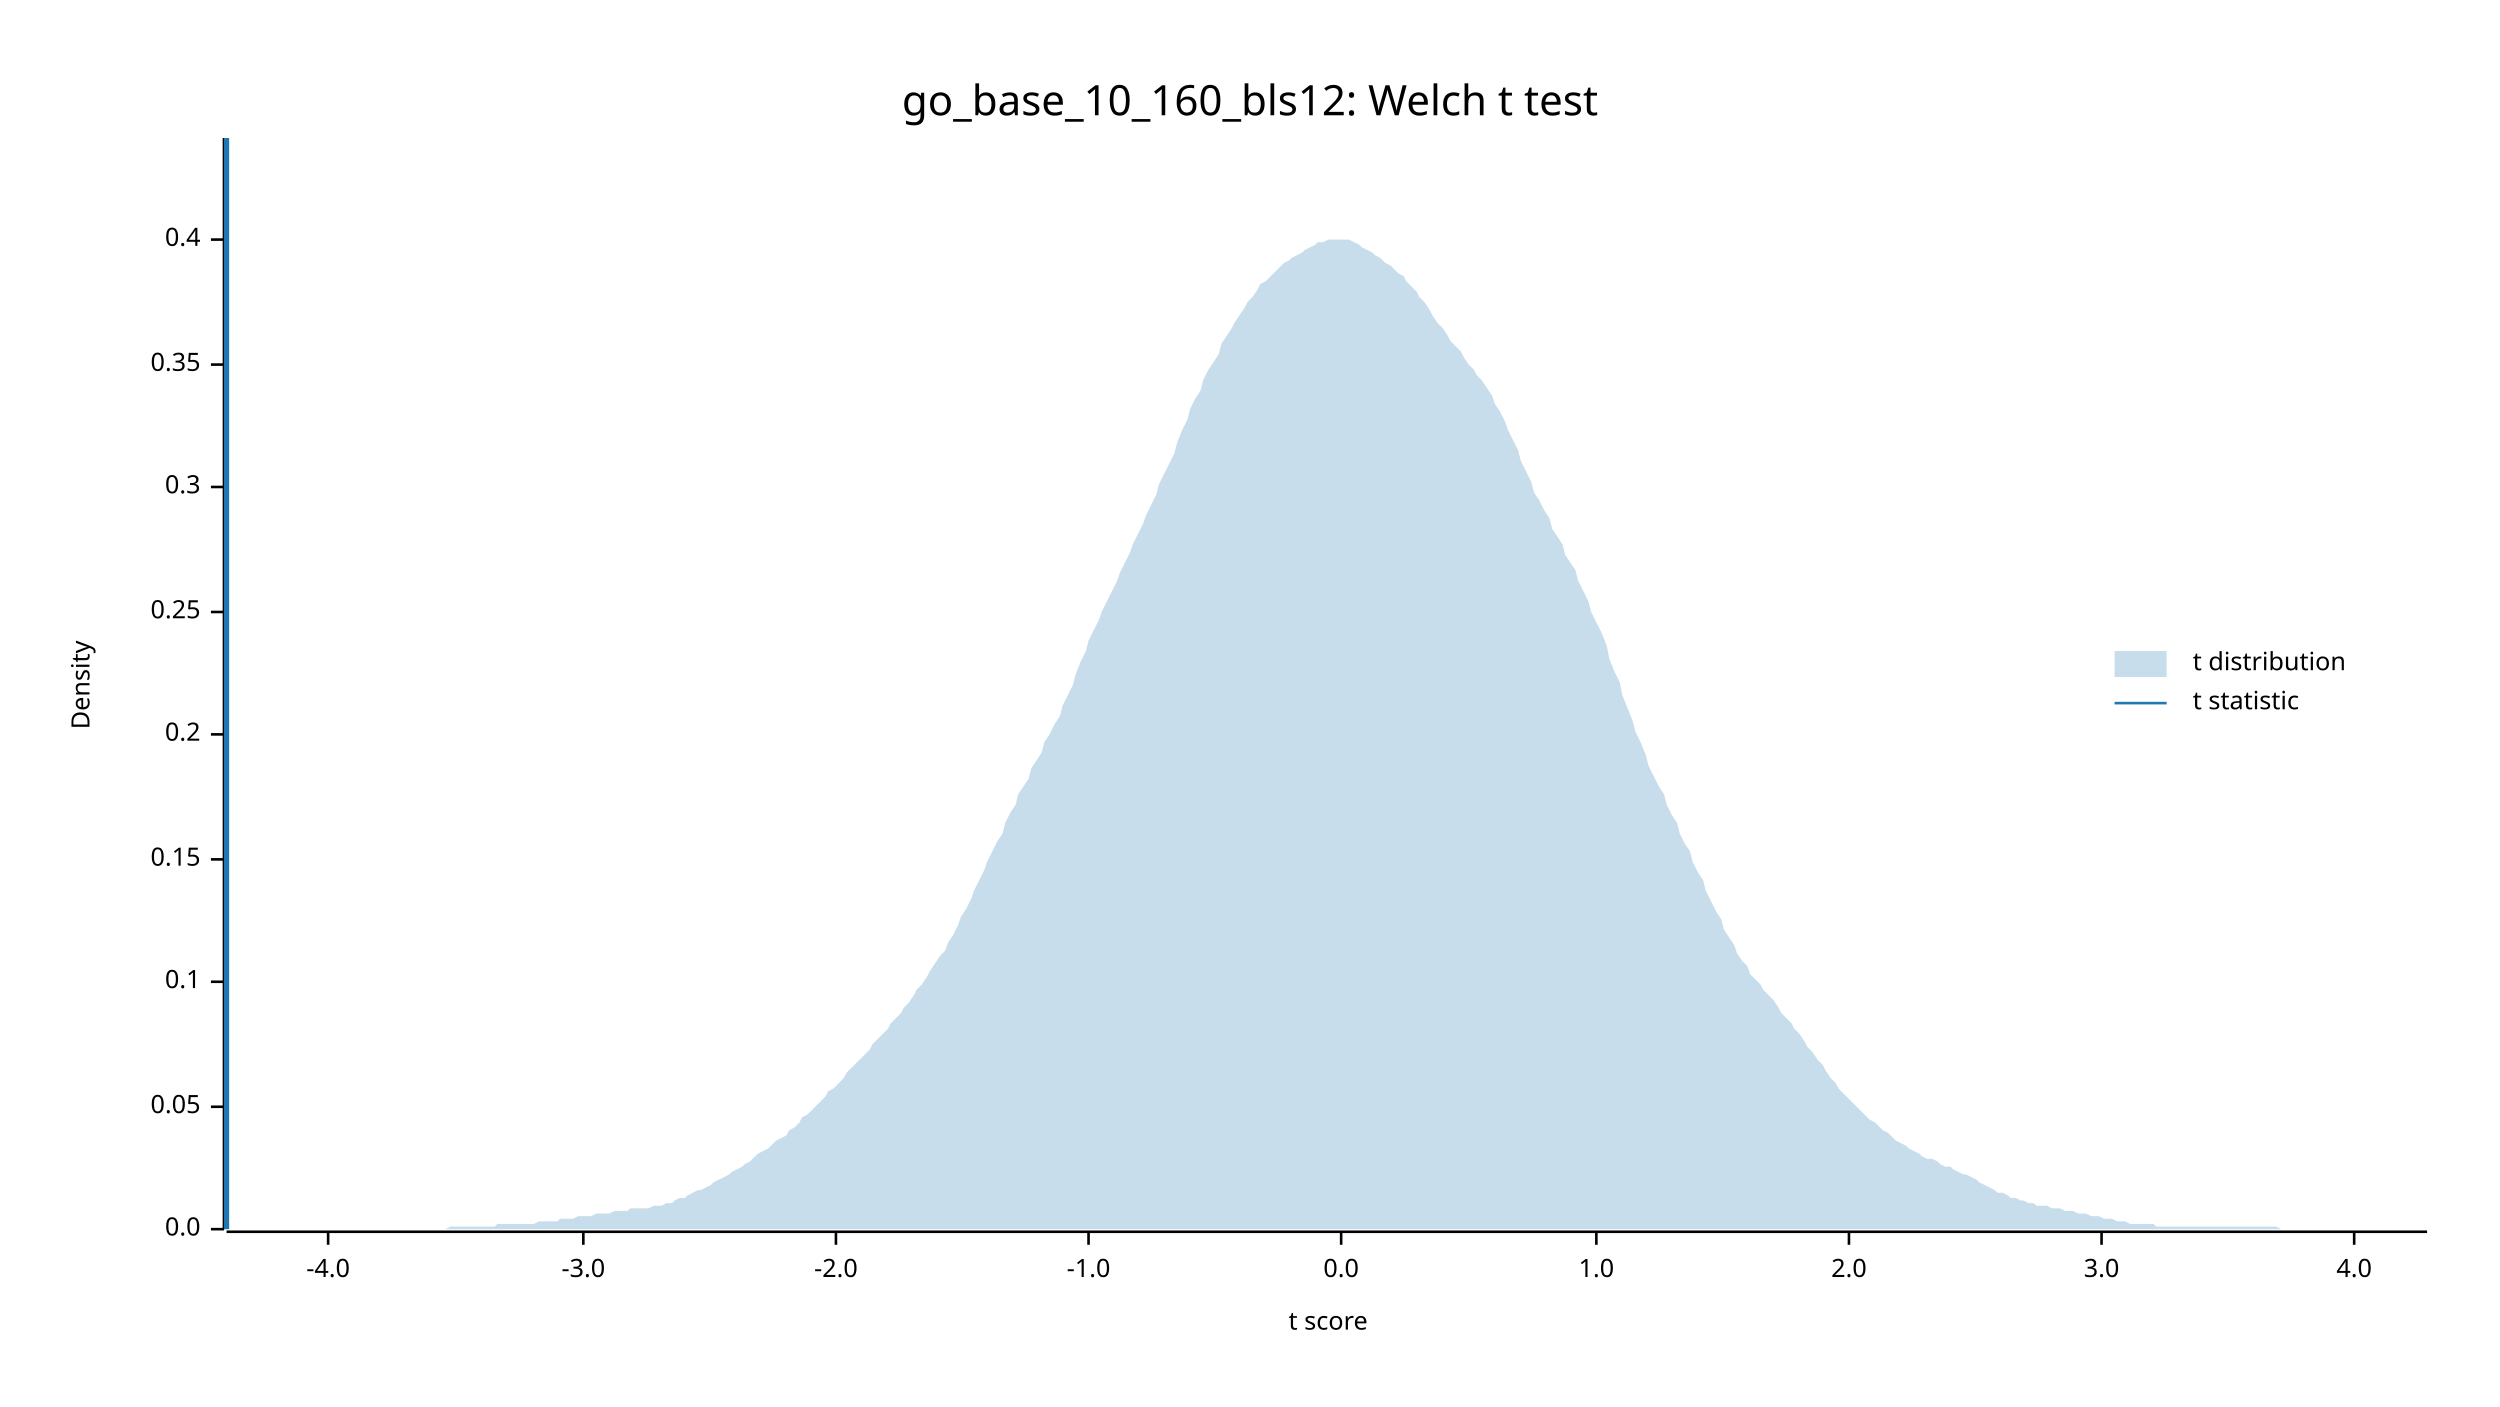
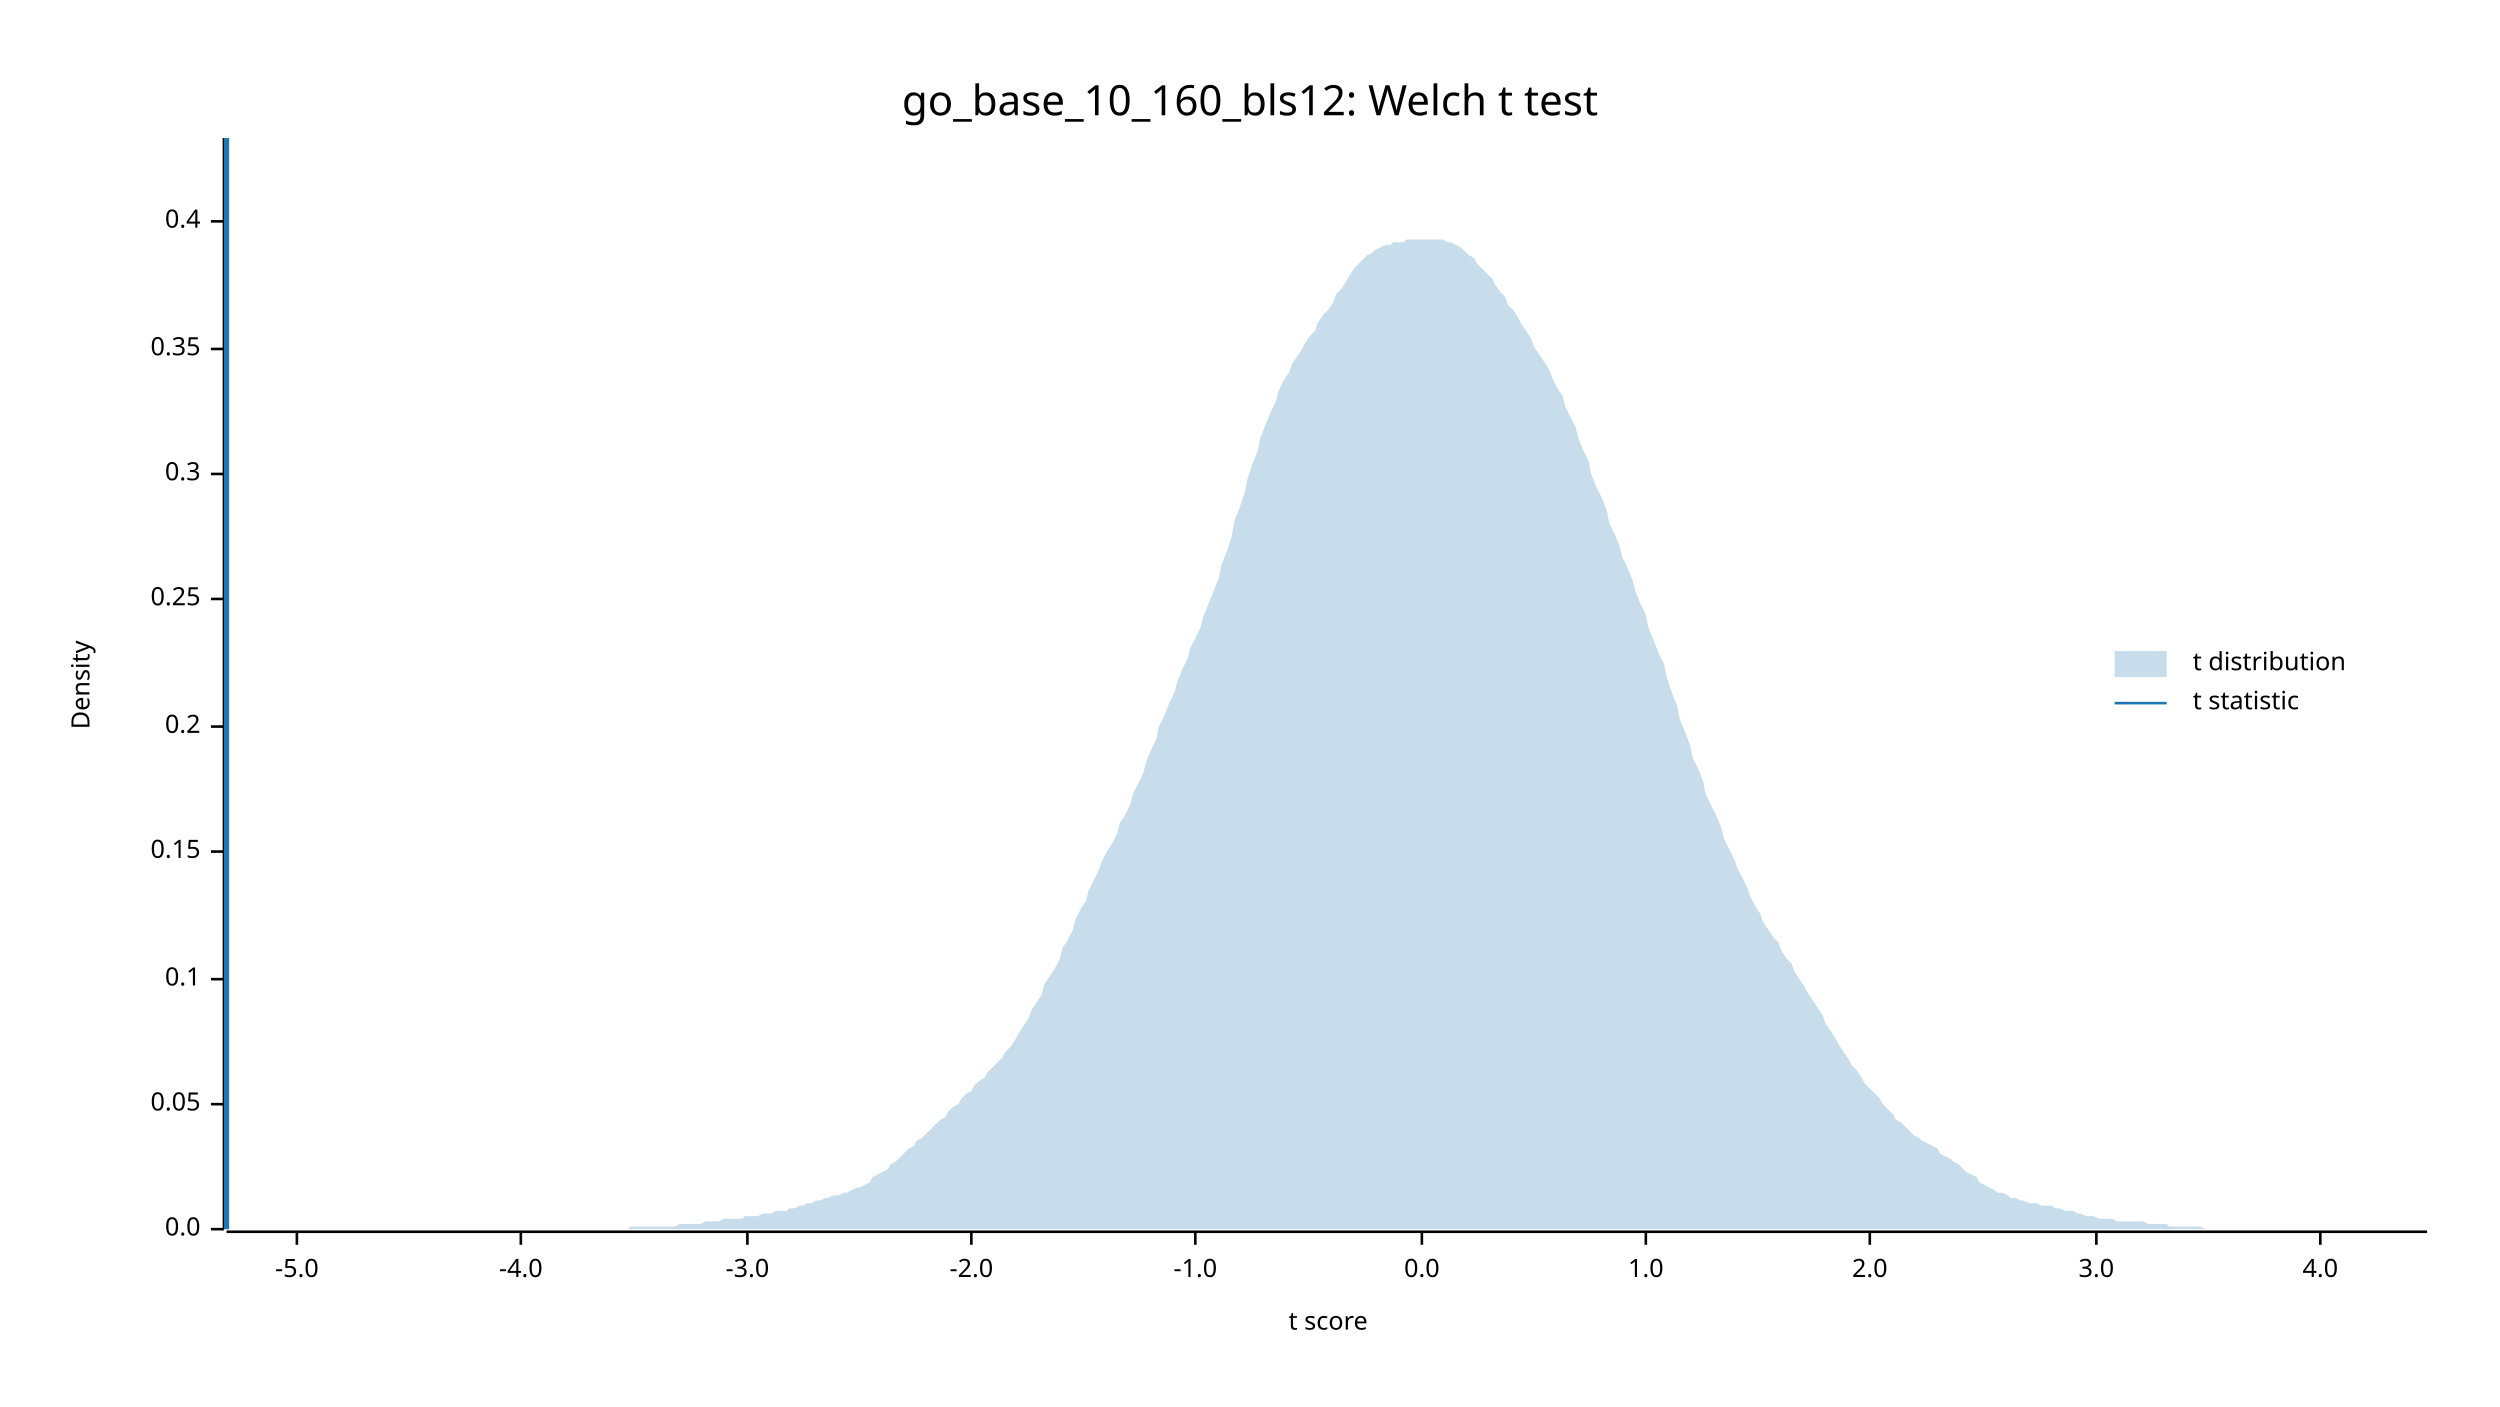
<svg xmlns="http://www.w3.org/2000/svg" width="960" height="540" viewBox="0 0 960 540">
  <text x="480" y="32" dy="0.76em" text-anchor="middle" font-family="sans-serif" font-size="16.129" opacity="1" fill="#000000">
go_base_10_160_bls12: Welch t test
</text>
  <text x="27" y="263" dy="0.76em" text-anchor="middle" font-family="sans-serif" font-size="9.677" opacity="1" fill="#000000" transform="rotate(270, 27, 263)">
Density
</text>
  <text x="510" y="513" dy="-0.5ex" text-anchor="middle" font-family="sans-serif" font-size="9.677" opacity="1" fill="#000000">
t score
</text>
  <polyline fill="none" opacity="1" stroke="#000000" stroke-width="1" points="86,53 86,472 " />
  <text x="77" y="472" dy="0.5ex" text-anchor="end" font-family="sans-serif" font-size="9.677" opacity="1" fill="#000000">
0.0
</text>
  <polyline fill="none" opacity="1" stroke="#000000" stroke-width="1" points="81,472 86,472 " />
-   <text x="77" y="425" dy="0.5ex" text-anchor="end" font-family="sans-serif" font-size="9.677" opacity="1" fill="#000000">
+   <text x="77" y="424" dy="0.5ex" text-anchor="end" font-family="sans-serif" font-size="9.677" opacity="1" fill="#000000">
0.05
</text>
-   <polyline fill="none" opacity="1" stroke="#000000" stroke-width="1" points="81,425 86,425 " />
-   <text x="77" y="377" dy="0.5ex" text-anchor="end" font-family="sans-serif" font-size="9.677" opacity="1" fill="#000000">
+   <polyline fill="none" opacity="1" stroke="#000000" stroke-width="1" points="81,424 86,424 " />
+   <text x="77" y="376" dy="0.5ex" text-anchor="end" font-family="sans-serif" font-size="9.677" opacity="1" fill="#000000">
0.1
</text>
-   <polyline fill="none" opacity="1" stroke="#000000" stroke-width="1" points="81,377 86,377 " />
-   <text x="77" y="330" dy="0.5ex" text-anchor="end" font-family="sans-serif" font-size="9.677" opacity="1" fill="#000000">
+   <polyline fill="none" opacity="1" stroke="#000000" stroke-width="1" points="81,376 86,376 " />
+   <text x="77" y="327" dy="0.5ex" text-anchor="end" font-family="sans-serif" font-size="9.677" opacity="1" fill="#000000">
0.15
</text>
-   <polyline fill="none" opacity="1" stroke="#000000" stroke-width="1" points="81,330 86,330 " />
-   <text x="77" y="282" dy="0.5ex" text-anchor="end" font-family="sans-serif" font-size="9.677" opacity="1" fill="#000000">
+   <polyline fill="none" opacity="1" stroke="#000000" stroke-width="1" points="81,327 86,327 " />
+   <text x="77" y="279" dy="0.5ex" text-anchor="end" font-family="sans-serif" font-size="9.677" opacity="1" fill="#000000">
0.2
</text>
-   <polyline fill="none" opacity="1" stroke="#000000" stroke-width="1" points="81,282 86,282 " />
-   <text x="77" y="235" dy="0.5ex" text-anchor="end" font-family="sans-serif" font-size="9.677" opacity="1" fill="#000000">
+   <polyline fill="none" opacity="1" stroke="#000000" stroke-width="1" points="81,279 86,279 " />
+   <text x="77" y="230" dy="0.5ex" text-anchor="end" font-family="sans-serif" font-size="9.677" opacity="1" fill="#000000">
0.25
</text>
-   <polyline fill="none" opacity="1" stroke="#000000" stroke-width="1" points="81,235 86,235 " />
-   <text x="77" y="187" dy="0.5ex" text-anchor="end" font-family="sans-serif" font-size="9.677" opacity="1" fill="#000000">
+   <polyline fill="none" opacity="1" stroke="#000000" stroke-width="1" points="81,230 86,230 " />
+   <text x="77" y="182" dy="0.5ex" text-anchor="end" font-family="sans-serif" font-size="9.677" opacity="1" fill="#000000">
0.3
</text>
-   <polyline fill="none" opacity="1" stroke="#000000" stroke-width="1" points="81,187 86,187 " />
-   <text x="77" y="140" dy="0.5ex" text-anchor="end" font-family="sans-serif" font-size="9.677" opacity="1" fill="#000000">
+   <polyline fill="none" opacity="1" stroke="#000000" stroke-width="1" points="81,182 86,182 " />
+   <text x="77" y="134" dy="0.5ex" text-anchor="end" font-family="sans-serif" font-size="9.677" opacity="1" fill="#000000">
0.35
</text>
-   <polyline fill="none" opacity="1" stroke="#000000" stroke-width="1" points="81,140 86,140 " />
-   <text x="77" y="92" dy="0.5ex" text-anchor="end" font-family="sans-serif" font-size="9.677" opacity="1" fill="#000000">
+   <polyline fill="none" opacity="1" stroke="#000000" stroke-width="1" points="81,134 86,134 " />
+   <text x="77" y="85" dy="0.5ex" text-anchor="end" font-family="sans-serif" font-size="9.677" opacity="1" fill="#000000">
0.4
</text>
-   <polyline fill="none" opacity="1" stroke="#000000" stroke-width="1" points="81,92 86,92 " />
+   <polyline fill="none" opacity="1" stroke="#000000" stroke-width="1" points="81,85 86,85 " />
  <polyline fill="none" opacity="1" stroke="#000000" stroke-width="1" points="87,473 932,473 " />
-   <text x="126" y="483" dy="0.76em" text-anchor="middle" font-family="sans-serif" font-size="9.677" opacity="1" fill="#000000">
+   <text x="114" y="483" dy="0.76em" text-anchor="middle" font-family="sans-serif" font-size="9.677" opacity="1" fill="#000000">
+ -5.0
+ </text>
+   <polyline fill="none" opacity="1" stroke="#000000" stroke-width="1" points="114,473 114,478 " />
+   <text x="200" y="483" dy="0.76em" text-anchor="middle" font-family="sans-serif" font-size="9.677" opacity="1" fill="#000000">
-4.0
</text>
-   <polyline fill="none" opacity="1" stroke="#000000" stroke-width="1" points="126,473 126,478 " />
-   <text x="224" y="483" dy="0.76em" text-anchor="middle" font-family="sans-serif" font-size="9.677" opacity="1" fill="#000000">
+   <polyline fill="none" opacity="1" stroke="#000000" stroke-width="1" points="200,473 200,478 " />
+   <text x="287" y="483" dy="0.76em" text-anchor="middle" font-family="sans-serif" font-size="9.677" opacity="1" fill="#000000">
-3.0
</text>
-   <polyline fill="none" opacity="1" stroke="#000000" stroke-width="1" points="224,473 224,478 " />
-   <text x="321" y="483" dy="0.76em" text-anchor="middle" font-family="sans-serif" font-size="9.677" opacity="1" fill="#000000">
+   <polyline fill="none" opacity="1" stroke="#000000" stroke-width="1" points="287,473 287,478 " />
+   <text x="373" y="483" dy="0.76em" text-anchor="middle" font-family="sans-serif" font-size="9.677" opacity="1" fill="#000000">
-2.0
</text>
-   <polyline fill="none" opacity="1" stroke="#000000" stroke-width="1" points="321,473 321,478 " />
-   <text x="418" y="483" dy="0.76em" text-anchor="middle" font-family="sans-serif" font-size="9.677" opacity="1" fill="#000000">
+   <polyline fill="none" opacity="1" stroke="#000000" stroke-width="1" points="373,473 373,478 " />
+   <text x="459" y="483" dy="0.76em" text-anchor="middle" font-family="sans-serif" font-size="9.677" opacity="1" fill="#000000">
-1.0
</text>
-   <polyline fill="none" opacity="1" stroke="#000000" stroke-width="1" points="418,473 418,478 " />
-   <text x="515" y="483" dy="0.76em" text-anchor="middle" font-family="sans-serif" font-size="9.677" opacity="1" fill="#000000">
+   <polyline fill="none" opacity="1" stroke="#000000" stroke-width="1" points="459,473 459,478 " />
+   <text x="546" y="483" dy="0.76em" text-anchor="middle" font-family="sans-serif" font-size="9.677" opacity="1" fill="#000000">
0.0
</text>
-   <polyline fill="none" opacity="1" stroke="#000000" stroke-width="1" points="515,473 515,478 " />
-   <text x="613" y="483" dy="0.76em" text-anchor="middle" font-family="sans-serif" font-size="9.677" opacity="1" fill="#000000">
+   <polyline fill="none" opacity="1" stroke="#000000" stroke-width="1" points="546,473 546,478 " />
+   <text x="632" y="483" dy="0.76em" text-anchor="middle" font-family="sans-serif" font-size="9.677" opacity="1" fill="#000000">
1.0
</text>
-   <polyline fill="none" opacity="1" stroke="#000000" stroke-width="1" points="613,473 613,478 " />
-   <text x="710" y="483" dy="0.76em" text-anchor="middle" font-family="sans-serif" font-size="9.677" opacity="1" fill="#000000">
+   <polyline fill="none" opacity="1" stroke="#000000" stroke-width="1" points="632,473 632,478 " />
+   <text x="718" y="483" dy="0.76em" text-anchor="middle" font-family="sans-serif" font-size="9.677" opacity="1" fill="#000000">
2.0
</text>
-   <polyline fill="none" opacity="1" stroke="#000000" stroke-width="1" points="710,473 710,478 " />
-   <text x="807" y="483" dy="0.76em" text-anchor="middle" font-family="sans-serif" font-size="9.677" opacity="1" fill="#000000">
+   <polyline fill="none" opacity="1" stroke="#000000" stroke-width="1" points="718,473 718,478 " />
+   <text x="805" y="483" dy="0.76em" text-anchor="middle" font-family="sans-serif" font-size="9.677" opacity="1" fill="#000000">
3.0
</text>
-   <polyline fill="none" opacity="1" stroke="#000000" stroke-width="1" points="807,473 807,478 " />
-   <text x="904" y="483" dy="0.76em" text-anchor="middle" font-family="sans-serif" font-size="9.677" opacity="1" fill="#000000">
+   <polyline fill="none" opacity="1" stroke="#000000" stroke-width="1" points="805,473 805,478 " />
+   <text x="891" y="483" dy="0.76em" text-anchor="middle" font-family="sans-serif" font-size="9.677" opacity="1" fill="#000000">
4.0
</text>
-   <polyline fill="none" opacity="1" stroke="#000000" stroke-width="1" points="904,473 904,478 " />
-   <polygon opacity="0.25" fill="#1F78B4" points="87,472 88,472 90,472 92,472 93,472 95,472 97,472 98,472 100,472 102,472 103,472 105,472 107,472 109,472 110,472 112,472 114,472 115,472 117,472 119,472 120,472 122,472 124,472 125,472 127,472 129,472 131,472 132,472 134,472 136,472 137,472 139,472 141,472 142,472 144,472 146,472 147,472 149,472 151,472 153,472 154,472 156,472 158,472 159,472 161,472 163,472 164,472 166,472 168,472 169,472 171,472 173,471 175,471 176,471 178,471 180,471 181,471 183,471 185,471 186,471 188,471 190,471 191,470 193,470 195,470 197,470 198,470 200,470 202,470 203,470 205,470 207,469 208,469 210,469 212,469 214,469 215,468 217,468 219,468 220,468 222,467 224,467 225,467 227,467 229,466 230,466 232,466 234,466 236,465 237,465 239,465 241,465 242,464 244,464 246,464 247,464 249,464 251,463 252,463 254,463 256,462 258,462 259,461 261,460 263,460 264,459 266,458 268,457 269,457 271,456 273,455 274,454 276,453 278,452 280,451 281,450 283,449 285,448 286,447 288,446 290,444 291,443 293,442 295,441 296,440 298,438 300,437 302,436 303,434 305,433 307,431 308,429 310,428 312,426 313,425 315,423 317,421 318,419 320,418 322,416 324,414 325,412 327,410 329,408 330,407 332,405 334,403 335,401 337,399 339,397 341,395 342,393 344,391 346,389 347,387 349,385 351,382 352,380 354,378 356,375 357,373 359,370 361,367 363,365 364,362 366,359 368,355 369,352 371,349 373,345 374,342 376,338 378,334 379,331 381,327 383,323 385,320 386,316 388,312 390,309 391,305 393,302 395,299 396,295 398,292 400,289 401,285 403,282 405,278 407,275 408,271 410,267 412,263 413,259 415,254 417,250 418,246 420,242 422,238 423,235 425,231 427,227 429,223 430,220 432,216 434,212 435,209 437,205 439,201 440,198 442,194 444,190 445,186 447,182 449,178 451,174 452,170 454,165 456,161 457,157 459,153 461,150 462,146 464,142 466,139 468,136 469,132 471,129 473,126 474,124 476,121 478,118 479,116 481,114 483,111 484,109 486,108 488,106 490,104 491,103 493,101 495,100 496,99 498,98 500,97 501,96 503,95 505,94 506,93 508,93 510,92 512,92 513,92 515,92 517,92 518,92 520,93 522,94 523,95 525,96 527,97 528,98 530,99 532,101 534,102 535,103 537,105 539,106 540,108 542,110 544,112 545,114 547,116 549,119 550,121 552,124 554,126 556,129 557,131 559,133 561,135 562,137 564,140 566,142 567,144 569,146 571,149 573,152 574,155 576,158 578,162 579,165 581,169 583,173 584,177 586,181 588,185 589,189 591,192 593,196 595,199 596,203 598,206 600,209 601,213 603,216 605,219 606,223 608,227 610,231 611,235 613,239 615,243 617,248 618,253 620,258 622,262 623,267 625,272 627,277 628,281 630,285 632,290 633,294 635,298 637,302 639,305 640,309 642,313 644,316 645,320 647,324 649,327 650,331 652,335 654,338 655,342 657,346 659,350 661,353 662,357 664,360 666,363 667,366 669,369 671,371 672,374 674,376 676,378 677,380 679,382 681,384 683,387 684,389 686,391 688,393 689,395 691,397 693,400 694,402 696,404 698,407 700,409 701,411 703,414 705,416 706,418 708,420 710,422 711,423 713,425 715,427 716,428 718,430 720,431 722,433 723,434 725,435 727,437 728,438 730,439 732,440 733,441 735,442 737,443 738,444 740,445 742,445 744,446 745,447 747,448 749,448 750,449 752,450 754,451 755,451 757,452 759,453 760,454 762,455 764,456 766,457 767,458 769,458 771,459 772,460 774,460 776,461 777,461 779,462 781,462 782,463 784,463 786,463 788,464 789,464 791,464 793,465 794,465 796,465 798,466 799,466 801,466 803,467 804,467 806,467 808,468 810,468 811,468 813,469 815,469 816,469 818,470 820,470 821,470 823,470 825,470 827,470 828,471 830,471 832,471 833,471 835,471 837,471 838,471 840,471 842,471 843,471 845,471 847,471 849,471 850,471 852,471 854,471 855,471 857,471 859,471 860,471 862,471 864,471 865,471 867,471 869,471 871,471 872,471 874,471 876,472 877,472 879,472 881,472 882,472 884,472 886,472 887,472 889,472 891,472 893,472 894,472 896,472 898,472 899,472 901,472 903,472 904,472 906,472 908,472 909,472 911,472 913,472 915,472 916,472 918,472 920,472 921,472 923,472 925,472 926,472 928,472 930,472 932,472 932,472 87,472 " />
+   <polyline fill="none" opacity="1" stroke="#000000" stroke-width="1" points="891,473 891,478 " />
+   <polygon opacity="0.25" fill="#1F78B4" points="87,472 88,472 90,472 92,472 93,472 95,472 97,472 98,472 100,472 102,472 103,472 105,472 107,472 109,472 110,472 112,472 114,472 115,472 117,472 119,472 120,472 122,472 124,472 125,472 127,472 129,472 131,472 132,472 134,472 136,472 137,472 139,472 141,472 142,472 144,472 146,472 147,472 149,472 151,472 153,472 154,472 156,472 158,472 159,472 161,472 163,472 164,472 166,472 168,472 169,472 171,472 173,472 175,472 176,472 178,472 180,472 181,472 183,472 185,472 186,472 188,472 190,472 191,472 193,472 195,472 197,472 198,472 200,472 202,472 203,472 205,472 207,472 208,472 210,472 212,472 214,472 215,472 217,472 219,472 220,472 222,472 224,472 225,472 227,472 229,472 230,472 232,472 234,472 236,472 237,472 239,472 241,472 242,471 244,471 246,471 247,471 249,471 251,471 252,471 254,471 256,471 258,471 259,471 261,470 263,470 264,470 266,470 268,470 269,470 271,469 273,469 274,469 276,469 278,468 280,468 281,468 283,468 285,468 286,467 288,467 290,467 291,467 293,466 295,466 296,466 298,465 300,465 302,465 303,464 305,464 307,463 308,463 310,462 312,462 313,461 315,461 317,460 318,460 320,459 322,459 324,458 325,458 327,457 329,456 330,456 332,455 334,454 335,452 337,451 339,450 341,449 342,447 344,446 346,444 347,443 349,441 351,440 352,438 354,437 356,435 357,434 359,432 361,430 363,429 364,427 366,425 368,424 369,422 371,420 373,419 374,417 376,415 378,414 379,412 381,410 383,408 385,406 386,404 388,402 390,399 391,397 393,394 395,391 396,388 398,385 400,382 401,378 403,375 405,372 407,368 408,364 410,361 412,357 413,353 415,349 417,346 418,342 420,338 422,334 423,331 425,327 427,324 429,320 430,316 432,313 434,309 435,305 437,301 439,297 440,293 442,288 444,284 445,279 447,275 449,270 451,266 452,262 454,257 456,253 457,249 459,245 461,241 462,237 464,232 466,227 468,222 469,217 471,212 473,206 474,200 476,195 478,189 479,184 481,178 483,173 484,168 486,163 488,158 490,154 491,150 493,146 495,143 496,140 498,137 500,134 501,132 503,129 505,127 506,124 508,121 510,119 512,116 513,113 515,111 517,108 518,106 520,103 522,101 523,100 525,98 527,97 528,96 530,95 532,94 534,94 535,93 537,93 539,93 540,92 542,92 544,92 545,92 547,92 549,92 550,92 552,92 554,92 556,93 557,93 559,94 561,95 562,96 564,98 566,99 567,101 569,103 571,105 573,107 574,109 576,112 578,114 579,117 581,119 583,122 584,124 586,127 588,130 589,133 591,136 593,139 595,142 596,145 598,149 600,152 601,156 603,160 605,164 606,168 608,173 610,177 611,182 613,187 615,191 617,196 618,201 620,205 622,210 623,214 625,218 627,223 628,227 630,232 632,236 633,241 635,246 637,251 639,255 640,260 642,266 644,271 645,276 647,281 649,286 650,291 652,295 654,300 655,305 657,309 659,313 661,318 662,322 664,326 666,330 667,333 669,337 671,341 672,344 674,348 676,351 677,354 679,357 681,360 683,362 684,365 686,368 688,370 689,373 691,376 693,379 694,381 696,384 698,387 700,390 701,393 703,396 705,399 706,401 708,404 710,407 711,409 713,411 715,414 716,416 718,418 720,420 722,422 723,424 725,426 727,428 728,430 730,431 732,433 733,434 735,436 737,437 738,438 740,439 742,440 744,441 745,443 747,444 749,445 750,446 752,447 754,449 755,450 757,451 759,452 760,454 762,455 764,456 766,457 767,458 769,458 771,459 772,460 774,460 776,461 777,461 779,462 781,462 782,462 784,463 786,463 788,463 789,464 791,464 793,465 794,465 796,465 798,466 799,466 801,467 803,467 804,467 806,468 808,468 810,468 811,468 813,469 815,469 816,469 818,469 820,469 821,469 823,469 825,470 827,470 828,470 830,470 832,470 833,471 835,471 837,471 838,471 840,471 842,471 843,471 845,471 847,472 849,472 850,472 852,472 854,472 855,472 857,472 859,472 860,472 862,472 864,472 865,472 867,472 869,472 871,472 872,472 874,472 876,472 877,472 879,472 881,472 882,472 884,472 886,472 887,472 889,472 891,472 893,472 894,472 896,472 898,472 899,472 901,472 903,472 904,472 906,472 908,472 909,472 911,472 913,472 915,472 916,472 918,472 920,472 921,472 923,472 925,472 926,472 928,472 930,472 932,472 932,472 87,472 " />
  <polyline fill="none" opacity="1" stroke="#1F78B4" stroke-width="2" points="87,472 87,53 " />
  <text x="842" y="250" dy="0.76em" text-anchor="start" font-family="sans-serif" font-size="9.677" opacity="1" fill="#000000">
t distribution
</text>
  <text x="842" y="265" dy="0.76em" text-anchor="start" font-family="sans-serif" font-size="9.677" opacity="1" fill="#000000">
t statistic
</text>
  <rect x="812" y="250" width="20" height="10" opacity="0.25" fill="#1F78B4" stroke="none" />
  <polyline fill="none" opacity="1" stroke="#1F78B4" stroke-width="1" points="812,270 832,270 " />
</svg>
